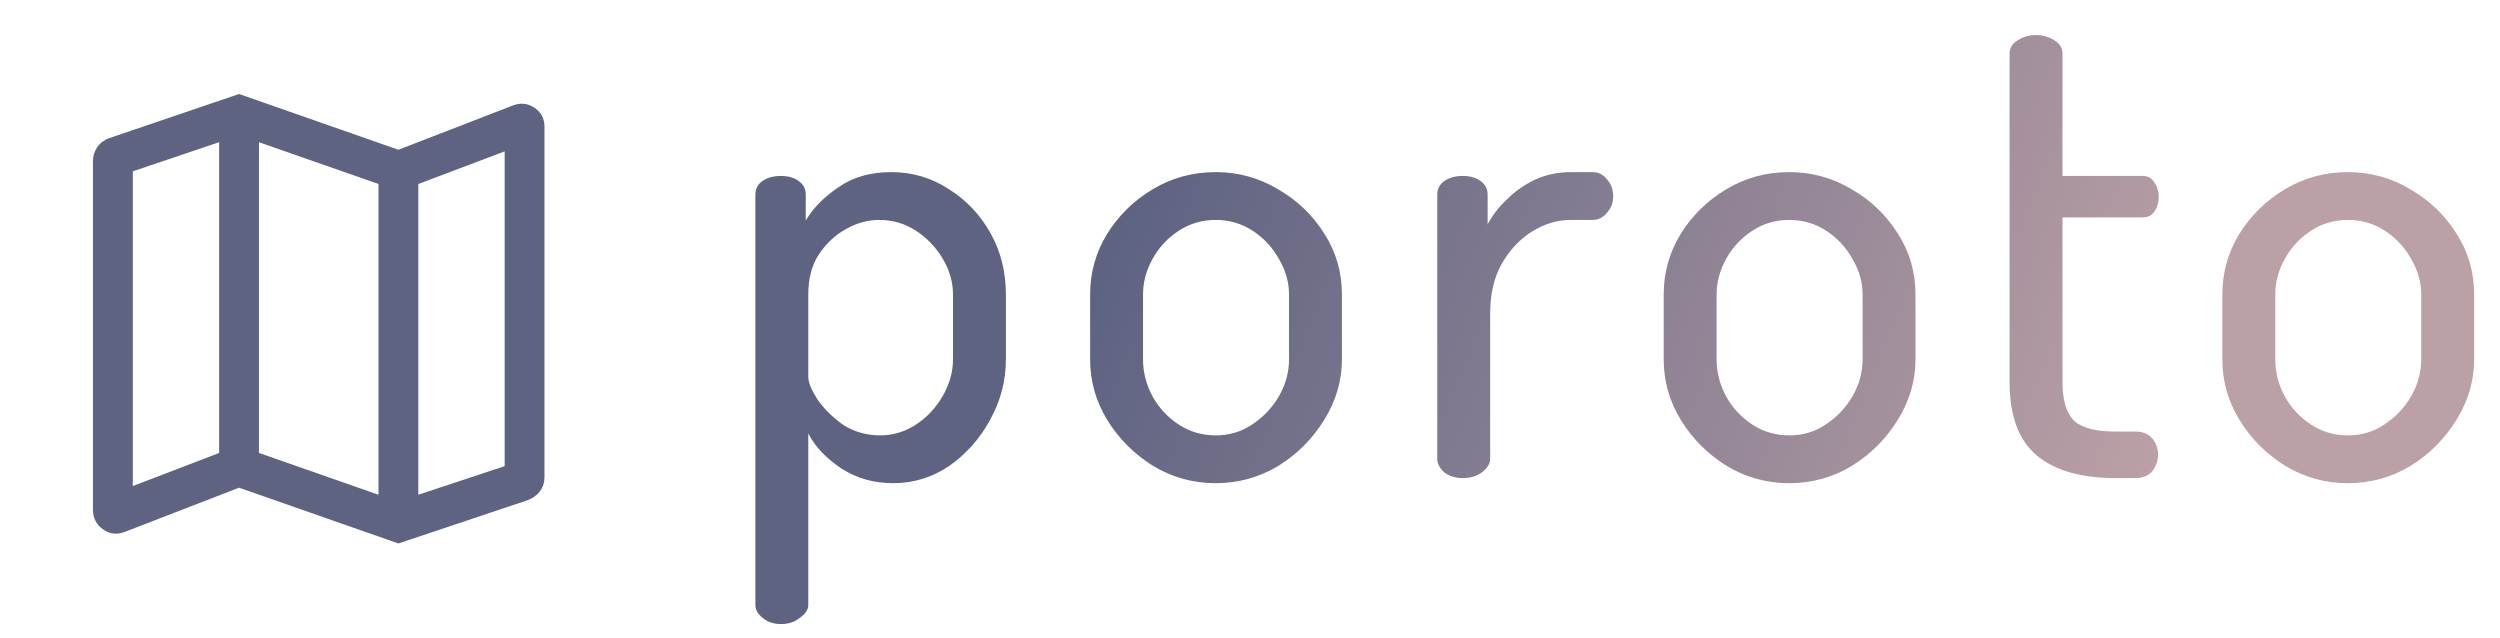
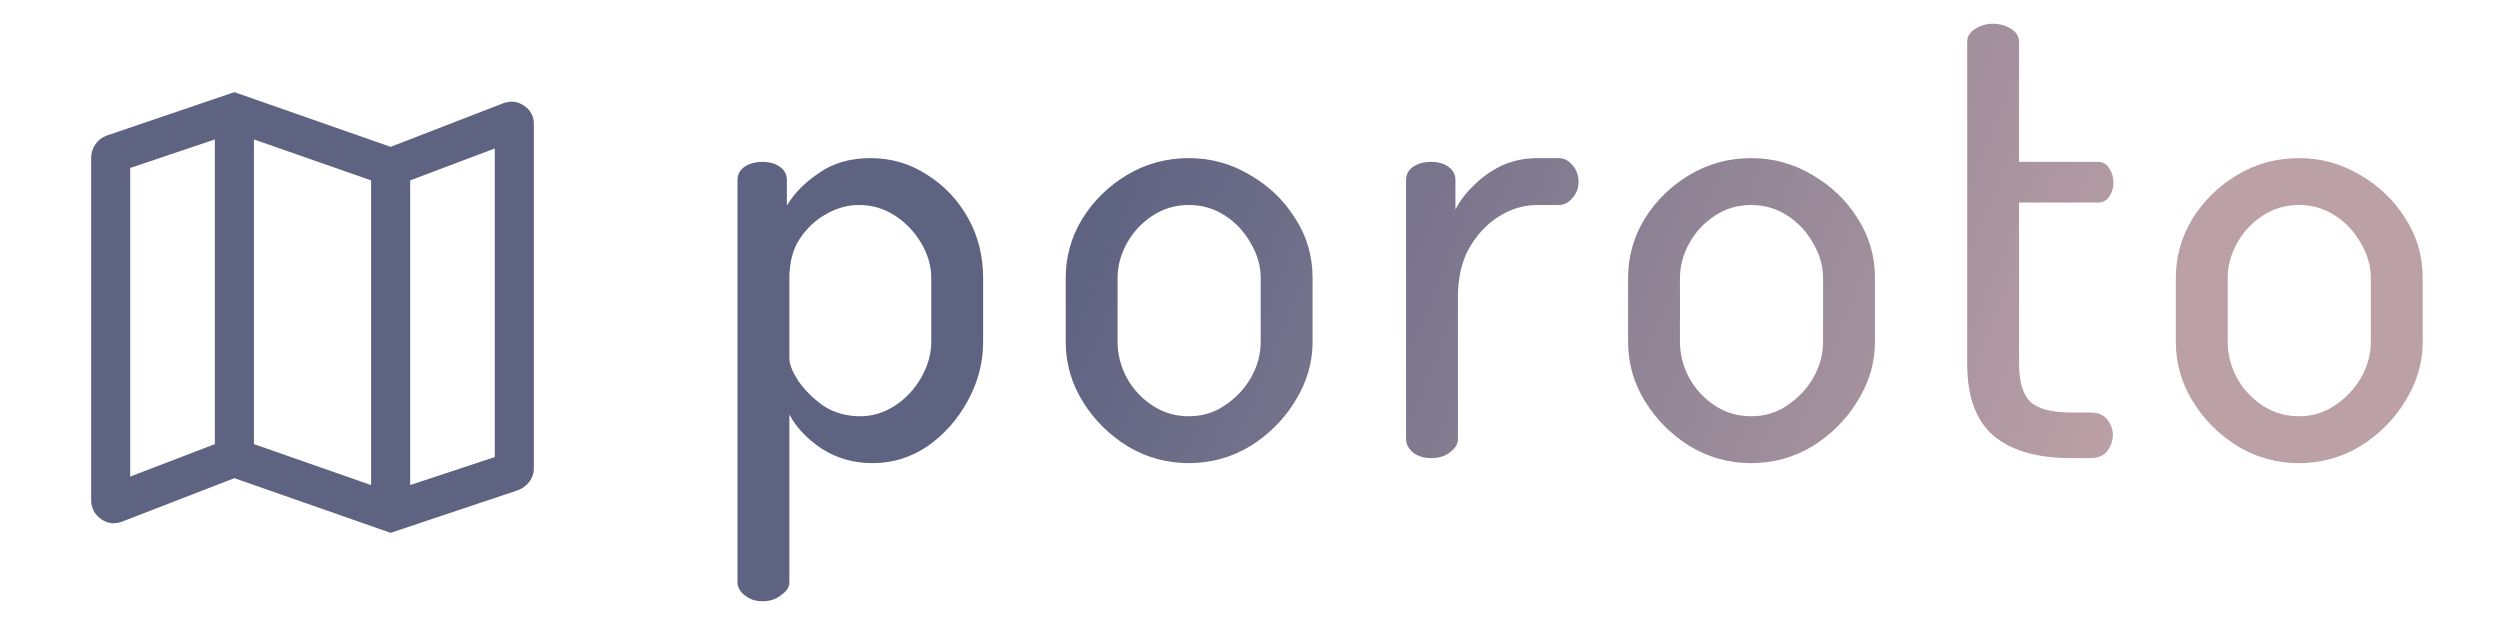
- <svg xmlns="http://www.w3.org/2000/svg" width="251" height="64" viewBox="0 0 251 64" fill="none">
-   <mask id="mask0_591_1782" style="mask-type:alpha" maskUnits="userSpaceOnUse" x="0" y="0" width="64" height="64">
-     <rect width="64" height="64" fill="#D9D9D9" />
+ <svg xmlns="http://www.w3.org/2000/svg" width="200" height="50" viewBox="0 0 200 50" fill="none">
+   <mask id="mask0_606_1777" style="mask-type:alpha" maskUnits="userSpaceOnUse" x="0" y="0" width="50" height="50">
+     <path d="M50 0H0V50H50V0Z" fill="#D9D9D9" />
  </mask>
-   <g mask="url(#mask0_591_1782)">
-     <path d="M40 54.564L24 48.964L12.523 53.405C11.736 53.709 11.008 53.622 10.338 53.144C9.668 52.665 9.333 52.01 9.333 51.179V16.205C9.333 15.679 9.474 15.206 9.756 14.787C10.038 14.368 10.434 14.065 10.943 13.877L24 9.436L40 15.036L51.477 10.595C52.263 10.291 52.991 10.365 53.661 10.818C54.331 11.271 54.666 11.904 54.666 12.718V47.897C54.666 48.441 54.512 48.918 54.205 49.328C53.897 49.738 53.48 50.038 52.953 50.226L40 54.564ZM38 49.672V18.472L26 14.277V45.477L38 49.672ZM41.999 49.672L50.666 46.8V15.2L41.999 18.472V49.672ZM13.333 48.8L22 45.477V14.277L13.333 17.2V48.8Z" fill="#5E6382" />
+   <g mask="url(#mask0_606_1777)">
+     <path d="M31.25 42.628L18.75 38.253L9.784 41.723C9.17 41.96 8.601 41.892 8.077 41.518C7.554 41.144 7.292 40.633 7.292 39.984V12.66C7.292 12.249 7.402 11.88 7.623 11.553C7.843 11.225 8.152 10.988 8.55 10.841L18.75 7.372L31.25 11.747L40.217 8.277C40.831 8.04 41.4 8.098 41.923 8.452C42.447 8.805 42.709 9.3 42.709 9.936V37.42C42.709 37.844 42.588 38.217 42.348 38.538C42.108 38.858 41.782 39.092 41.37 39.239L31.25 42.628ZM29.688 38.806V14.431L20.313 11.154V35.529L29.688 38.806ZM32.813 38.806L39.584 36.562V11.875L32.813 14.431V38.806ZM10.417 38.125L17.188 35.529V11.154L10.417 13.437V38.125Z" fill="#5E6382" />
  </g>
-   <path d="M78.4 62.656C77.675 62.656 77.056 62.443 76.544 62.016C76.075 61.632 75.84 61.205 75.84 60.736V19.52C75.84 18.965 76.075 18.517 76.544 18.176C77.056 17.835 77.675 17.664 78.4 17.664C79.125 17.664 79.723 17.835 80.192 18.176C80.661 18.517 80.896 18.965 80.896 19.52V22.144C81.621 20.907 82.709 19.797 84.16 18.816C85.611 17.792 87.381 17.28 89.472 17.28C91.605 17.28 93.547 17.856 95.296 19.008C97.045 20.117 98.432 21.589 99.456 23.424C100.48 25.259 100.992 27.307 100.992 29.568V36.096C100.992 38.229 100.459 40.256 99.392 42.176C98.368 44.053 97.003 45.589 95.296 46.784C93.589 47.936 91.712 48.512 89.664 48.512C87.744 48.512 86.016 48.021 84.48 47.04C82.944 46.016 81.835 44.843 81.152 43.52V60.736C81.152 61.205 80.875 61.632 80.32 62.016C79.808 62.443 79.168 62.656 78.4 62.656ZM88.384 43.712C89.664 43.712 90.859 43.349 91.968 42.624C93.077 41.899 93.973 40.939 94.656 39.744C95.339 38.549 95.68 37.333 95.68 36.096V29.568C95.68 28.331 95.339 27.136 94.656 25.984C93.973 24.832 93.077 23.893 91.968 23.168C90.859 22.443 89.621 22.08 88.256 22.08C87.104 22.08 85.973 22.4 84.864 23.04C83.797 23.637 82.901 24.491 82.176 25.6C81.493 26.667 81.152 27.989 81.152 29.568V37.824C81.152 38.379 81.451 39.125 82.048 40.064C82.688 41.003 83.541 41.856 84.608 42.624C85.717 43.349 86.976 43.712 88.384 43.712ZM122.057 48.512C119.796 48.512 117.705 47.936 115.785 46.784C113.865 45.589 112.329 44.053 111.177 42.176C110.025 40.299 109.449 38.272 109.449 36.096V29.568C109.449 27.392 110.004 25.387 111.113 23.552C112.265 21.675 113.801 20.16 115.721 19.008C117.641 17.856 119.753 17.28 122.057 17.28C124.318 17.28 126.409 17.856 128.329 19.008C130.249 20.117 131.785 21.589 132.937 23.424C134.132 25.259 134.729 27.307 134.729 29.568V36.096C134.729 38.229 134.132 40.256 132.937 42.176C131.785 44.053 130.249 45.589 128.329 46.784C126.409 47.936 124.318 48.512 122.057 48.512ZM122.057 43.712C123.422 43.712 124.638 43.349 125.705 42.624C126.814 41.899 127.71 40.96 128.393 39.808C129.076 38.613 129.417 37.376 129.417 36.096V29.568C129.417 28.331 129.076 27.136 128.393 25.984C127.753 24.832 126.878 23.893 125.769 23.168C124.66 22.443 123.422 22.08 122.057 22.08C120.692 22.08 119.454 22.443 118.345 23.168C117.236 23.893 116.361 24.832 115.721 25.984C115.081 27.136 114.761 28.331 114.761 29.568V36.096C114.761 37.376 115.081 38.613 115.721 39.808C116.361 40.96 117.236 41.899 118.345 42.624C119.454 43.349 120.692 43.712 122.057 43.712ZM146.861 48C146.136 48 145.517 47.808 145.005 47.424C144.536 46.997 144.301 46.549 144.301 46.08V19.52C144.301 18.965 144.536 18.517 145.005 18.176C145.517 17.835 146.136 17.664 146.861 17.664C147.586 17.664 148.184 17.835 148.653 18.176C149.122 18.517 149.357 18.965 149.357 19.52V22.528C149.826 21.632 150.466 20.8 151.277 20.032C152.088 19.221 153.026 18.56 154.093 18.048C155.202 17.536 156.418 17.28 157.741 17.28H159.917C160.472 17.28 160.941 17.515 161.325 17.984C161.752 18.453 161.965 19.029 161.965 19.712C161.965 20.352 161.752 20.907 161.325 21.376C160.941 21.845 160.472 22.08 159.917 22.08H157.741C156.376 22.08 155.074 22.464 153.837 23.232C152.6 24 151.576 25.088 150.765 26.496C149.997 27.861 149.613 29.525 149.613 31.488V46.08C149.613 46.549 149.336 46.997 148.781 47.424C148.269 47.808 147.629 48 146.861 48ZM179.644 48.512C177.383 48.512 175.292 47.936 173.372 46.784C171.452 45.589 169.916 44.053 168.764 42.176C167.612 40.299 167.036 38.272 167.036 36.096V29.568C167.036 27.392 167.591 25.387 168.7 23.552C169.852 21.675 171.388 20.16 173.308 19.008C175.228 17.856 177.34 17.28 179.644 17.28C181.906 17.28 183.996 17.856 185.917 19.008C187.836 20.117 189.372 21.589 190.524 23.424C191.719 25.259 192.316 27.307 192.316 29.568V36.096C192.316 38.229 191.719 40.256 190.524 42.176C189.372 44.053 187.836 45.589 185.917 46.784C183.996 47.936 181.906 48.512 179.644 48.512ZM179.644 43.712C181.01 43.712 182.226 43.349 183.292 42.624C184.402 41.899 185.298 40.96 185.98 39.808C186.663 38.613 187.004 37.376 187.004 36.096V29.568C187.004 28.331 186.663 27.136 185.98 25.984C185.34 24.832 184.466 23.893 183.356 23.168C182.247 22.443 181.01 22.08 179.644 22.08C178.279 22.08 177.042 22.443 175.932 23.168C174.823 23.893 173.948 24.832 173.308 25.984C172.668 27.136 172.348 28.331 172.348 29.568V36.096C172.348 37.376 172.668 38.613 173.308 39.808C173.948 40.96 174.823 41.899 175.932 42.624C177.042 43.349 178.279 43.712 179.644 43.712ZM212.385 48C208.929 48 206.283 47.232 204.449 45.696C202.657 44.16 201.761 41.707 201.761 38.336V5.376C201.761 4.821 202.038 4.373 202.593 4.032C203.147 3.691 203.745 3.52 204.385 3.52C205.067 3.52 205.686 3.691 206.241 4.032C206.795 4.373 207.073 4.821 207.073 5.376V17.664H215.137C215.649 17.664 216.033 17.877 216.289 18.304C216.587 18.731 216.737 19.221 216.737 19.776C216.737 20.331 216.587 20.821 216.289 21.248C216.033 21.632 215.649 21.824 215.137 21.824H207.073V38.336C207.073 40.171 207.457 41.472 208.225 42.24C209.035 42.965 210.422 43.328 212.385 43.328H214.369C215.137 43.328 215.713 43.563 216.097 44.032C216.481 44.501 216.673 45.035 216.673 45.632C216.673 46.229 216.481 46.784 216.097 47.296C215.713 47.765 215.137 48 214.369 48H212.385ZM235.732 48.512C233.471 48.512 231.38 47.936 229.46 46.784C227.54 45.589 226.004 44.053 224.852 42.176C223.7 40.299 223.124 38.272 223.124 36.096V29.568C223.124 27.392 223.679 25.387 224.788 23.552C225.94 21.675 227.476 20.16 229.396 19.008C231.316 17.856 233.428 17.28 235.732 17.28C237.993 17.28 240.084 17.856 242.004 19.008C243.924 20.117 245.46 21.589 246.612 23.424C247.807 25.259 248.404 27.307 248.404 29.568V36.096C248.404 38.229 247.807 40.256 246.612 42.176C245.46 44.053 243.924 45.589 242.004 46.784C240.084 47.936 237.993 48.512 235.732 48.512ZM235.732 43.712C237.097 43.712 238.313 43.349 239.38 42.624C240.489 41.899 241.385 40.96 242.068 39.808C242.751 38.613 243.092 37.376 243.092 36.096V29.568C243.092 28.331 242.751 27.136 242.068 25.984C241.428 24.832 240.553 23.893 239.444 23.168C238.335 22.443 237.097 22.08 235.732 22.08C234.367 22.08 233.129 22.443 232.02 23.168C230.911 23.893 230.036 24.832 229.396 25.984C228.756 27.136 228.436 28.331 228.436 29.568V36.096C228.436 37.376 228.756 38.613 229.396 39.808C230.036 40.96 230.911 41.899 232.02 42.624C233.129 43.349 234.367 43.712 235.732 43.712Z" fill="url(#paint0_linear_591_1782)" />
+   <path d="M61 48.1C60.433 48.1 59.95 47.933 59.55 47.6C59.183 47.3 59 46.967 59 46.6V14.4C59 13.967 59.183 13.617 59.55 13.35C59.95 13.083 60.433 12.95 61 12.95C61.567 12.95 62.033 13.083 62.4 13.35C62.767 13.617 62.95 13.967 62.95 14.4V16.45C63.517 15.483 64.367 14.617 65.5 13.85C66.633 13.05 68.017 12.65 69.65 12.65C71.317 12.65 72.833 13.1 74.2 14C75.567 14.867 76.65 16.017 77.45 17.45C78.25 18.883 78.65 20.483 78.65 22.25V27.35C78.65 29.017 78.234 30.6 77.4 32.1C76.6 33.567 75.533 34.767 74.2 35.7C72.867 36.6 71.4 37.05 69.8 37.05C68.3 37.05 66.95 36.667 65.75 35.9C64.55 35.1 63.683 34.183 63.15 33.15V46.6C63.15 46.967 62.933 47.3 62.5 47.6C62.1 47.933 61.6 48.1 61 48.1ZM68.8 33.3C69.8 33.3 70.733 33.017 71.6 32.45C72.467 31.883 73.167 31.133 73.7 30.2C74.233 29.267 74.5 28.317 74.5 27.35V22.25C74.5 21.283 74.233 20.35 73.7 19.45C73.167 18.55 72.467 17.817 71.6 17.25C70.733 16.683 69.767 16.4 68.7 16.4C67.8 16.4 66.917 16.65 66.05 17.15C65.217 17.617 64.517 18.283 63.95 19.15C63.417 19.983 63.15 21.017 63.15 22.25V28.7C63.15 29.133 63.383 29.717 63.85 30.45C64.35 31.183 65.017 31.85 65.85 32.45C66.717 33.017 67.7 33.3 68.8 33.3ZM95.107 37.05C93.341 37.05 91.707 36.6 90.207 35.7C88.707 34.767 87.507 33.567 86.607 32.1C85.707 30.633 85.257 29.05 85.257 27.35V22.25C85.257 20.55 85.691 18.983 86.557 17.55C87.457 16.083 88.657 14.9 90.157 14C91.657 13.1 93.307 12.65 95.107 12.65C96.873 12.65 98.507 13.1 100.007 14C101.507 14.867 102.707 16.017 103.607 17.45C104.541 18.883 105.007 20.483 105.007 22.25V27.35C105.007 29.017 104.541 30.6 103.607 32.1C102.707 33.567 101.507 34.767 100.007 35.7C98.507 36.6 96.873 37.05 95.107 37.05ZM95.107 33.3C96.173 33.3 97.123 33.017 97.957 32.45C98.823 31.883 99.523 31.15 100.057 30.25C100.591 29.317 100.857 28.35 100.857 27.35V22.25C100.857 21.283 100.591 20.35 100.057 19.45C99.557 18.55 98.873 17.817 98.007 17.25C97.141 16.683 96.173 16.4 95.107 16.4C94.041 16.4 93.073 16.683 92.207 17.25C91.341 17.817 90.657 18.55 90.157 19.45C89.657 20.35 89.407 21.283 89.407 22.25V27.35C89.407 28.35 89.657 29.317 90.157 30.25C90.657 31.15 91.341 31.883 92.207 32.45C93.073 33.017 94.041 33.3 95.107 33.3ZM114.485 36.65C113.919 36.65 113.435 36.5 113.035 36.2C112.669 35.867 112.485 35.517 112.485 35.15V14.4C112.485 13.967 112.669 13.617 113.035 13.35C113.435 13.083 113.919 12.95 114.485 12.95C115.052 12.95 115.519 13.083 115.885 13.35C116.252 13.617 116.435 13.967 116.435 14.4V16.75C116.802 16.05 117.302 15.4 117.935 14.8C118.569 14.167 119.302 13.65 120.135 13.25C121.002 12.85 121.952 12.65 122.985 12.65H124.685C125.119 12.65 125.485 12.833 125.785 13.2C126.119 13.567 126.285 14.017 126.285 14.55C126.285 15.05 126.119 15.483 125.785 15.85C125.485 16.217 125.119 16.4 124.685 16.4H122.985C121.919 16.4 120.902 16.7 119.935 17.3C118.969 17.9 118.169 18.75 117.535 19.85C116.935 20.917 116.635 22.217 116.635 23.75V35.15C116.635 35.517 116.419 35.867 115.985 36.2C115.585 36.5 115.085 36.65 114.485 36.65ZM140.097 37.05C138.33 37.05 136.697 36.6 135.197 35.7C133.697 34.767 132.497 33.567 131.597 32.1C130.697 30.633 130.247 29.05 130.247 27.35V22.25C130.247 20.55 130.68 18.983 131.547 17.55C132.447 16.083 133.647 14.9 135.147 14C136.647 13.1 138.297 12.65 140.097 12.65C141.864 12.65 143.497 13.1 144.998 14C146.497 14.867 147.697 16.017 148.597 17.45C149.53 18.883 149.997 20.483 149.997 22.25V27.35C149.997 29.017 149.53 30.6 148.597 32.1C147.697 33.567 146.497 34.767 144.998 35.7C143.497 36.6 141.864 37.05 140.097 37.05ZM140.097 33.3C141.164 33.3 142.114 33.017 142.947 32.45C143.814 31.883 144.514 31.15 145.047 30.25C145.58 29.317 145.847 28.35 145.847 27.35V22.25C145.847 21.283 145.58 20.35 145.047 19.45C144.547 18.55 143.864 17.817 142.997 17.25C142.13 16.683 141.164 16.4 140.097 16.4C139.03 16.4 138.064 16.683 137.197 17.25C136.33 17.817 135.647 18.55 135.147 19.45C134.647 20.35 134.397 21.283 134.397 22.25V27.35C134.397 28.35 134.647 29.317 135.147 30.25C135.647 31.15 136.33 31.883 137.197 32.45C138.064 33.017 139.03 33.3 140.097 33.3ZM165.676 36.65C162.976 36.65 160.909 36.05 159.476 34.85C158.076 33.65 157.376 31.733 157.376 29.1V3.35C157.376 2.917 157.592 2.567 158.026 2.3C158.459 2.033 158.926 1.9 159.426 1.9C159.959 1.9 160.442 2.033 160.876 2.3C161.309 2.567 161.526 2.917 161.526 3.35V12.95H167.826C168.226 12.95 168.526 13.117 168.726 13.45C168.959 13.783 169.076 14.167 169.076 14.6C169.076 15.033 168.959 15.417 168.726 15.75C168.526 16.05 168.226 16.2 167.826 16.2H161.526V29.1C161.526 30.533 161.826 31.55 162.426 32.15C163.059 32.717 164.142 33 165.676 33H167.226C167.826 33 168.276 33.183 168.576 33.55C168.876 33.917 169.026 34.333 169.026 34.8C169.026 35.267 168.876 35.7 168.576 36.1C168.276 36.467 167.826 36.65 167.226 36.65H165.676ZM183.916 37.05C182.149 37.05 180.516 36.6 179.016 35.7C177.516 34.767 176.316 33.567 175.416 32.1C174.516 30.633 174.066 29.05 174.066 27.35V22.25C174.066 20.55 174.499 18.983 175.366 17.55C176.266 16.083 177.466 14.9 178.966 14C180.466 13.1 182.116 12.65 183.916 12.65C185.682 12.65 187.316 13.1 188.816 14C190.316 14.867 191.516 16.017 192.416 17.45C193.349 18.883 193.816 20.483 193.816 22.25V27.35C193.816 29.017 193.349 30.6 192.416 32.1C191.516 33.567 190.316 34.767 188.816 35.7C187.316 36.6 185.682 37.05 183.916 37.05ZM183.916 33.3C184.982 33.3 185.932 33.017 186.766 32.45C187.632 31.883 188.332 31.15 188.866 30.25C189.399 29.317 189.666 28.35 189.666 27.35V22.25C189.666 21.283 189.399 20.35 188.866 19.45C188.366 18.55 187.682 17.817 186.816 17.25C185.949 16.683 184.982 16.4 183.916 16.4C182.849 16.4 181.882 16.683 181.016 17.25C180.149 17.817 179.466 18.55 178.966 19.45C178.466 20.35 178.216 21.283 178.216 22.25V27.35C178.216 28.35 178.466 29.317 178.966 30.25C179.466 31.15 180.149 31.883 181.016 32.45C181.882 33.017 182.849 33.3 183.916 33.3Z" fill="url(#paint0_linear_606_1777)" />
  <defs>
-     <linearGradient id="paint0_linear_591_1782" x1="112.682" y1="22.635" x2="210.177" y2="62.571" gradientUnits="userSpaceOnUse">
+     <linearGradient id="paint0_linear_606_1777" x1="87.783" y1="16.834" x2="163.951" y2="48.034" gradientUnits="userSpaceOnUse">
      <stop stop-color="#5E6382" />
      <stop offset="1" stop-color="#BBA0A6" />
    </linearGradient>
  </defs>
</svg>
